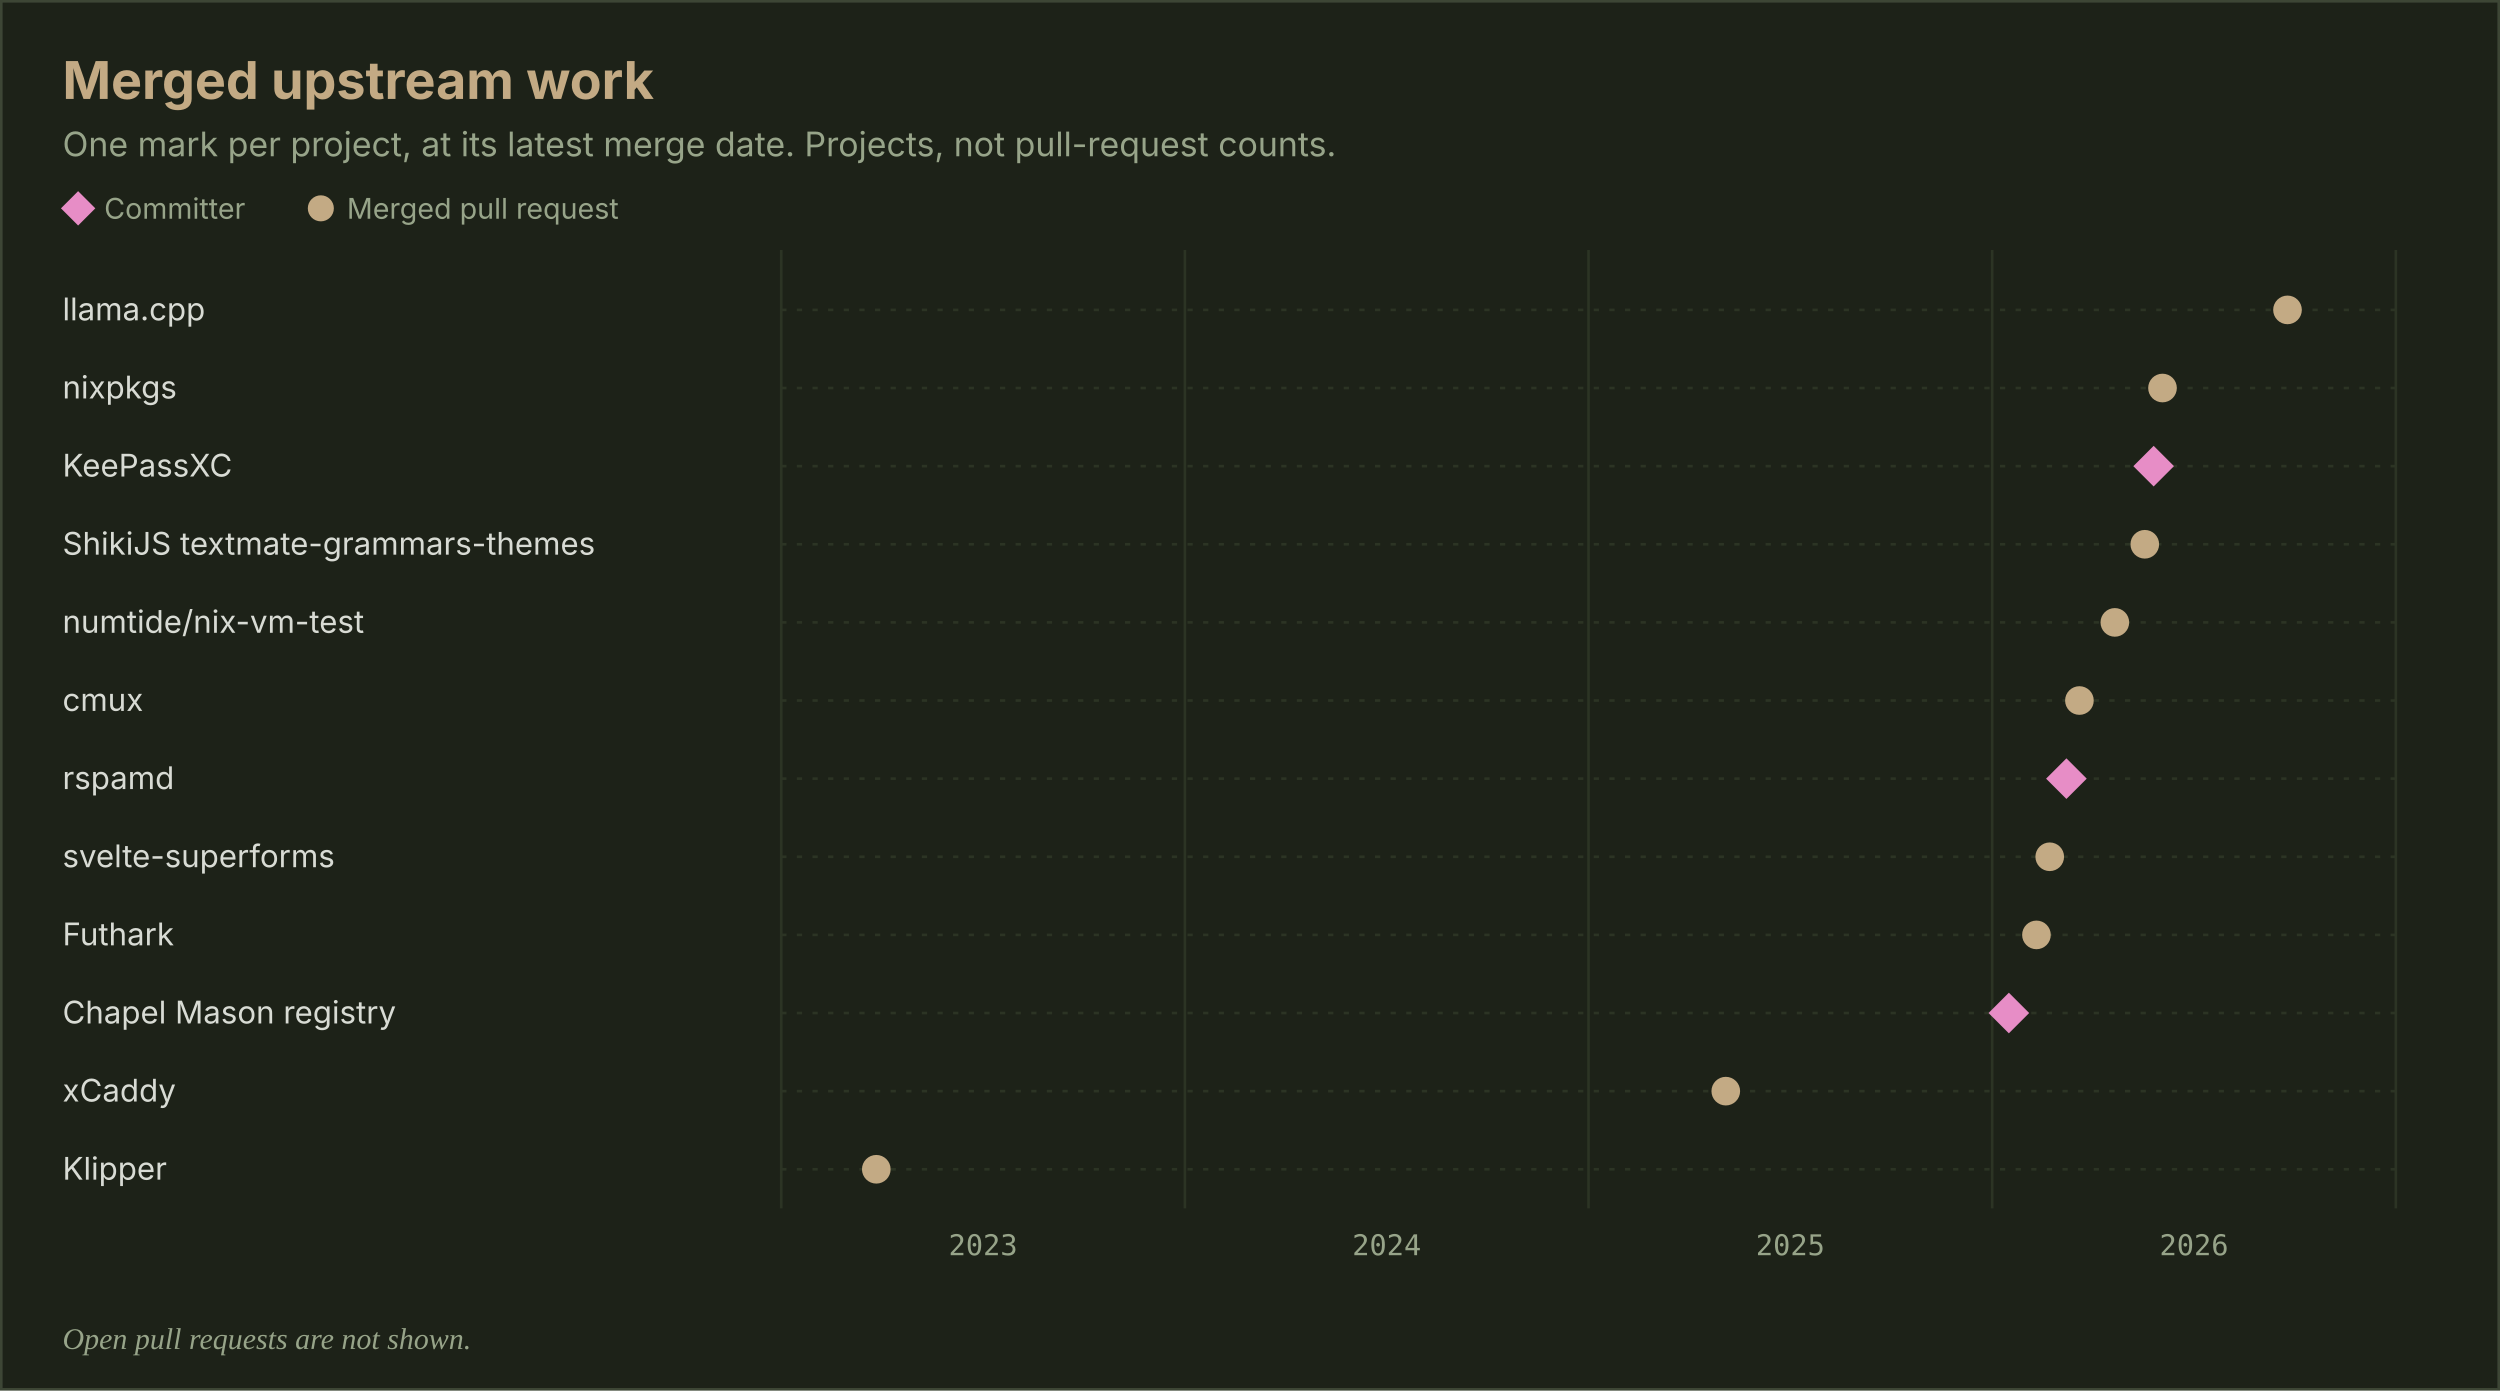
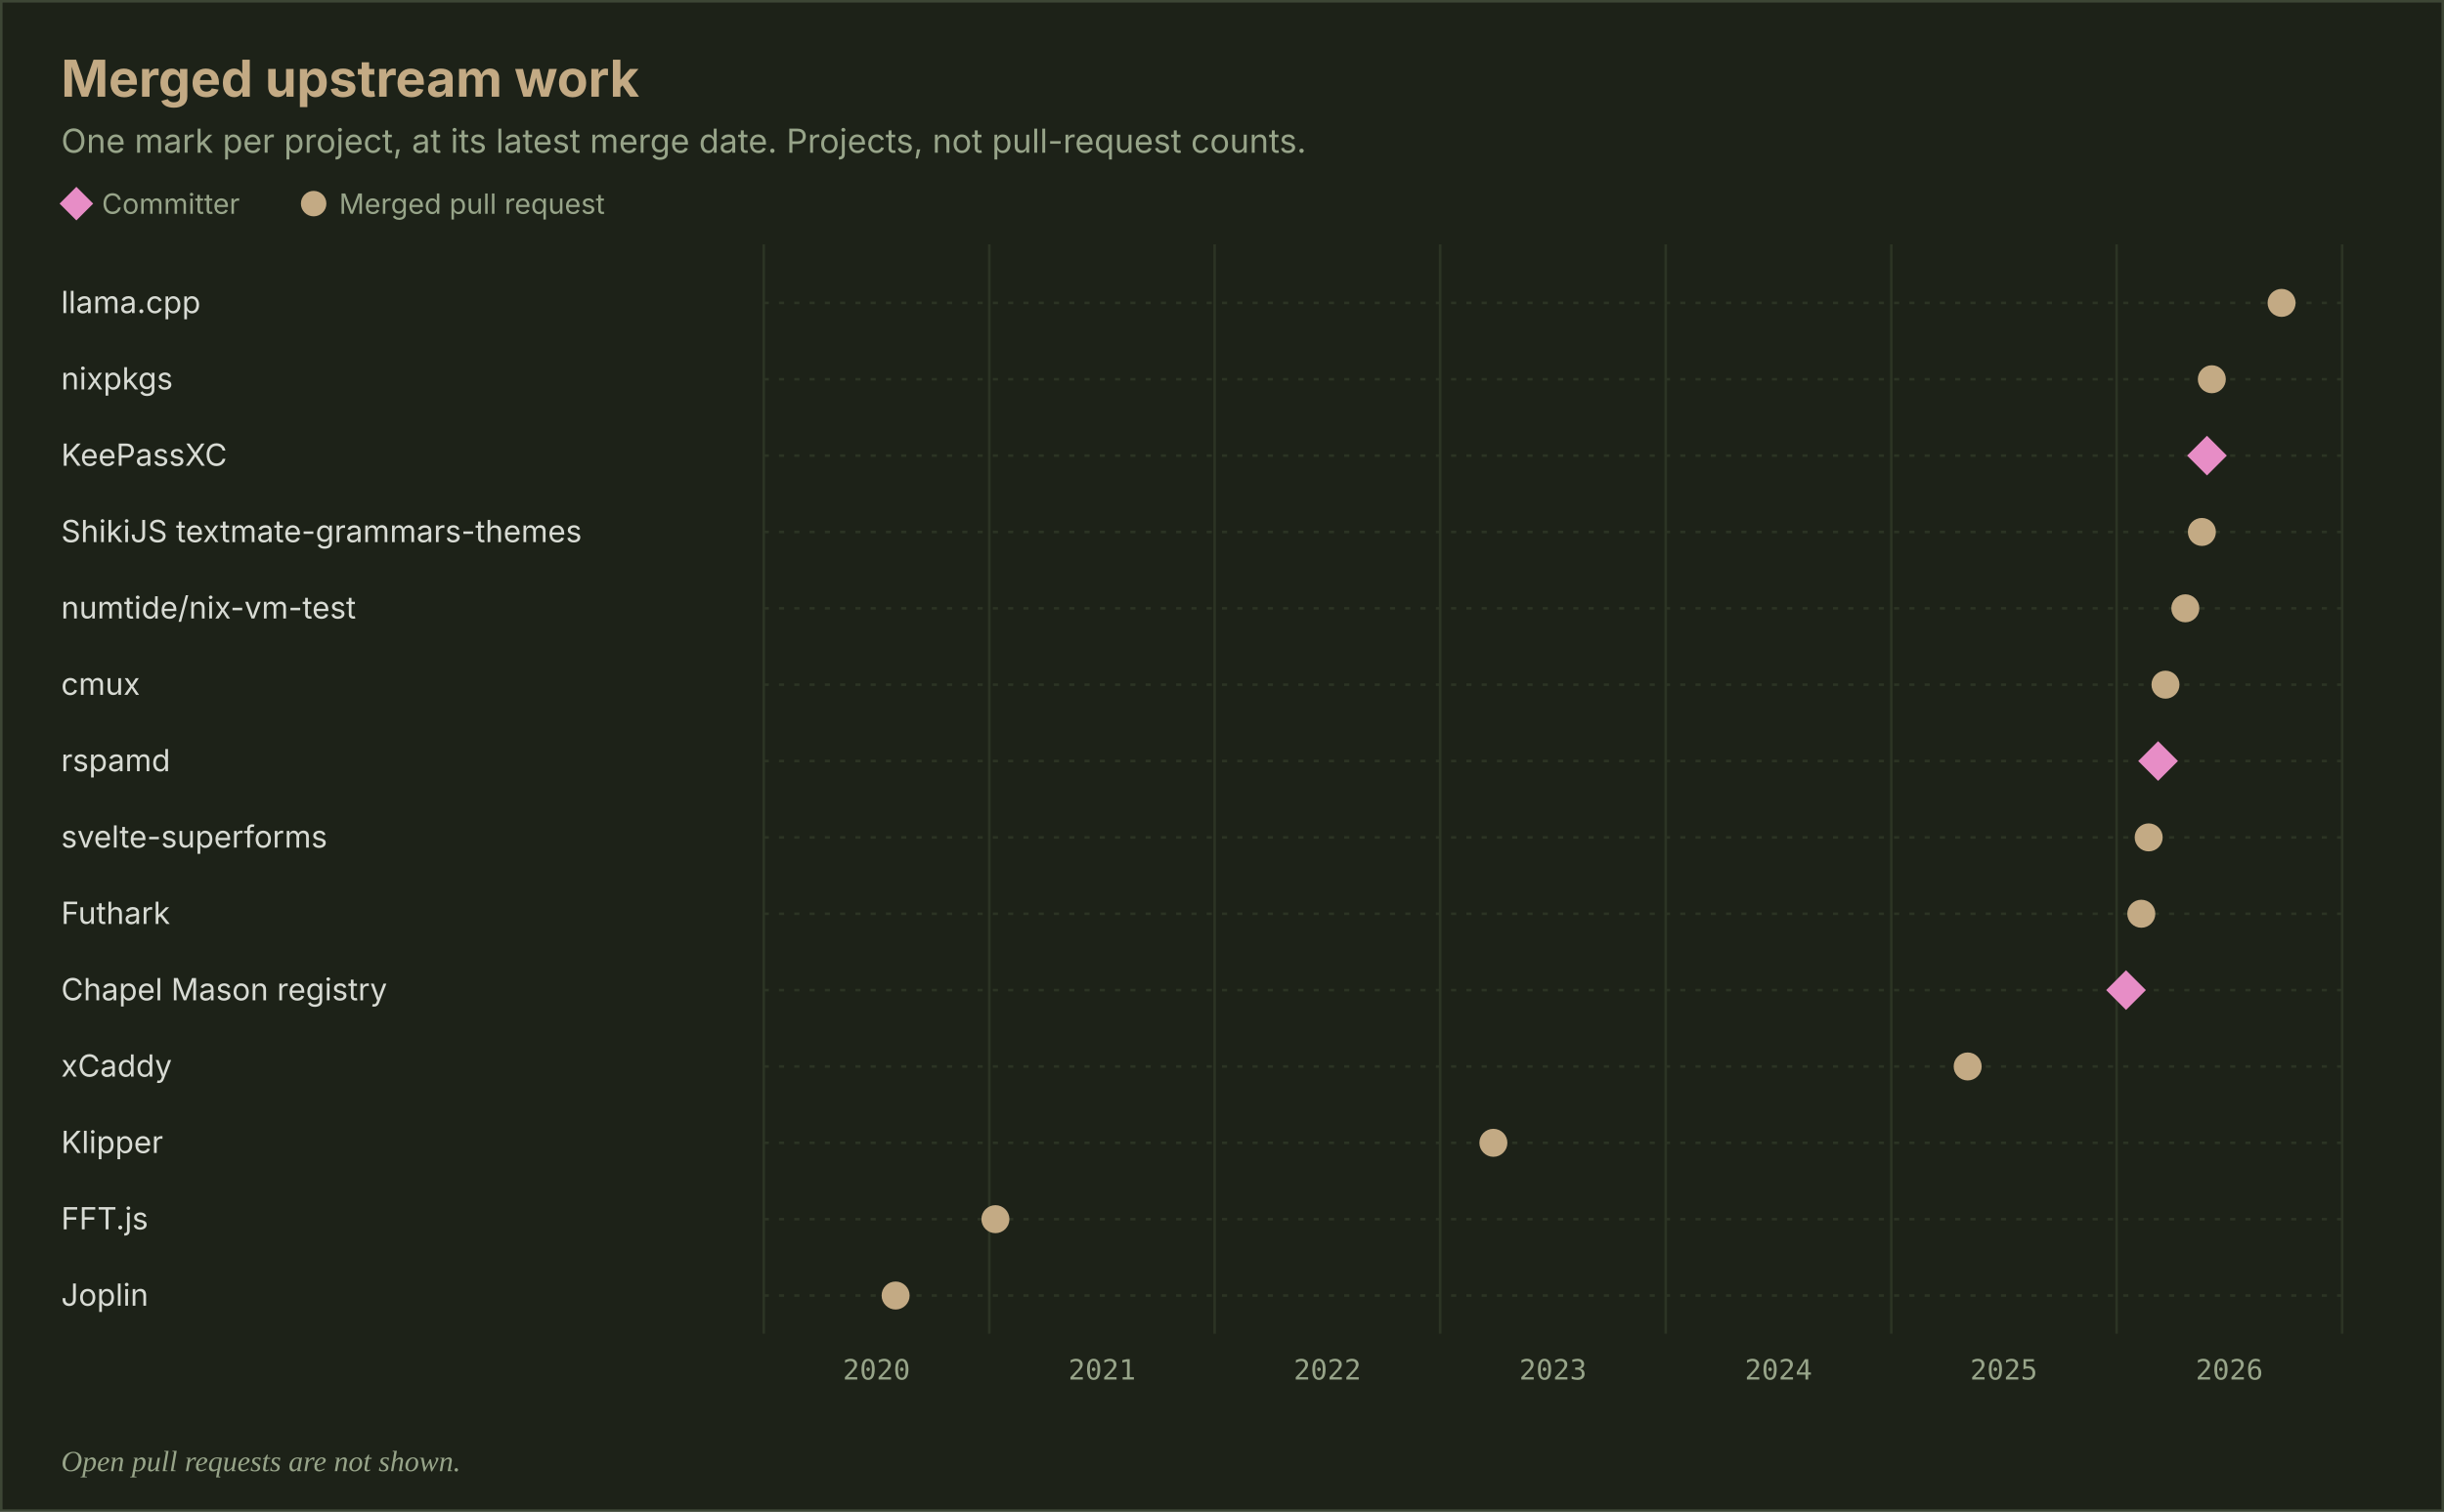
- <svg xmlns="http://www.w3.org/2000/svg" viewBox="0 0 960 534" width="960" height="534" role="img" aria-labelledby="upstream-dark-t" aria-describedby="upstream-dark-d">
+ <svg xmlns="http://www.w3.org/2000/svg" viewBox="0 0 960 594" width="960" height="594" role="img" aria-labelledby="upstream-dark-t" aria-describedby="upstream-dark-d">
  <style>text{font-family:'Inter', system-ui, -apple-system, 'Segoe UI', Helvetica, Arial, sans-serif;fill:#d8dbd4}.t-title{font-size:20px;font-weight:700;fill:#c3aa84}.t-sub{font-size:13px;fill:#97a489}.t-cap{font-size:11.5px;fill:#97a489;font-style:italic;font-family:'Crimson Pro', Georgia, 'Times New Roman', serif}.t-lab{font-size:12px;fill:#d8dbd4}.t-small{font-size:11px;fill:#97a489}.t-hd{font-size:11px;font-weight:700;letter-spacing:.06em;fill:#97a489}.t-mono{font-family:'Fira Code', ui-monospace, SFMono-Regular, Menlo, Consolas, monospace;font-size:11px;fill:#97a489}.fade{animation:fade 500ms ease-out backwards}@keyframes fade{from{opacity:0}}.pop{transform-box:fill-box;transform-origin:center;animation:pop 500ms cubic-bezier(.2,.8,.2,1) backwards}@keyframes pop{from{opacity:0;transform:scale(.2)}}@media (prefers-reduced-motion: reduce){*{animation:none !important;transition:none !important}}</style>
-   <rect x=".5" y=".5" width="959" height="533" fill="#1d2218" stroke="#3d4635" />
+   <rect x=".5" y=".5" width="959" height="593" fill="#1d2218" stroke="#3d4635" />
  <text x="24" y="38" class="t-title">Merged upstream work</text>
  <text x="24" y="60" class="t-sub">One mark per project, at its latest merge date. Projects, not pull-request counts.</text>
  <g transform="translate(30 80)">
    <path d="M0 -6.6L6.6 0L0 6.6L-6.6 0Z" fill="#e78dc6" />
  </g>
  <text x="40" y="84" class="t-small">Committer</text>
  <g transform="translate(123.2 80)">
    <path d="M-5 0A5 5 0 1 0 5 0A5 5 0 1 0 -5 0Z" fill="#c3aa84" />
  </g>
  <text x="133.2" y="84" class="t-small">Merged pull request</text>
-   <line x1="300" y1="96" x2="300" y2="464" stroke="#2c3424" stroke-width="1" />
-   <text x="377.5" y="482" class="t-mono" text-anchor="middle">2023</text>
-   <line x1="455" y1="96" x2="455" y2="464" stroke="#2c3424" stroke-width="1" />
-   <text x="532.5" y="482" class="t-mono" text-anchor="middle">2024</text>
-   <line x1="610" y1="96" x2="610" y2="464" stroke="#2c3424" stroke-width="1" />
-   <text x="687.5" y="482" class="t-mono" text-anchor="middle">2025</text>
-   <line x1="765" y1="96" x2="765" y2="464" stroke="#2c3424" stroke-width="1" />
-   <text x="842.5" y="482" class="t-mono" text-anchor="middle">2026</text>
-   <line x1="920" y1="96" x2="920" y2="464" stroke="#2c3424" stroke-width="1" />
+   <line x1="300" y1="96" x2="300" y2="524" stroke="#2c3424" stroke-width="1" />
+   <text x="344.3" y="542" class="t-mono" text-anchor="middle">2020</text>
+   <line x1="388.6" y1="96" x2="388.6" y2="524" stroke="#2c3424" stroke-width="1" />
+   <text x="432.9" y="542" class="t-mono" text-anchor="middle">2021</text>
+   <line x1="477.1" y1="96" x2="477.1" y2="524" stroke="#2c3424" stroke-width="1" />
+   <text x="521.4" y="542" class="t-mono" text-anchor="middle">2022</text>
+   <line x1="565.7" y1="96" x2="565.7" y2="524" stroke="#2c3424" stroke-width="1" />
+   <text x="610" y="542" class="t-mono" text-anchor="middle">2023</text>
+   <line x1="654.3" y1="96" x2="654.3" y2="524" stroke="#2c3424" stroke-width="1" />
+   <text x="698.6" y="542" class="t-mono" text-anchor="middle">2024</text>
+   <line x1="742.9" y1="96" x2="742.9" y2="524" stroke="#2c3424" stroke-width="1" />
+   <text x="787.1" y="542" class="t-mono" text-anchor="middle">2025</text>
+   <line x1="831.4" y1="96" x2="831.4" y2="524" stroke="#2c3424" stroke-width="1" />
+   <text x="875.7" y="542" class="t-mono" text-anchor="middle">2026</text>
+   <line x1="920" y1="96" x2="920" y2="524" stroke="#2c3424" stroke-width="1" />
  <line x1="300" y1="119" x2="920" y2="119" stroke="#2c3424" stroke-width="1" stroke-dasharray="2 4" />
  <text x="24" y="123" class="t-lab fade" style="animation-delay:150ms">llama.cpp</text>
-   <g transform="translate(878.4 119)">
+   <g transform="translate(896.2 119)">
    <path class="pop" d="M-5.5 0A5.5 5.5 0 1 0 5.5 0A5.5 5.5 0 1 0 -5.5 0Z" fill="#c3aa84" style="animation-delay:400ms" />
  </g>
  <line x1="300" y1="149" x2="920" y2="149" stroke="#2c3424" stroke-width="1" stroke-dasharray="2 4" />
  <text x="24" y="153" class="t-lab fade" style="animation-delay:220ms">nixpkgs</text>
-   <g transform="translate(830.4 149)">
+   <g transform="translate(868.8 149)">
    <path class="pop" d="M-5.5 0A5.5 5.5 0 1 0 5.5 0A5.5 5.5 0 1 0 -5.5 0Z" fill="#c3aa84" style="animation-delay:470ms" />
  </g>
  <line x1="300" y1="179" x2="920" y2="179" stroke="#2c3424" stroke-width="1" stroke-dasharray="2 4" />
  <text x="24" y="183" class="t-lab fade" style="animation-delay:290ms">KeePassXC</text>
-   <g transform="translate(827 179)">
+   <g transform="translate(866.9 179)">
    <path class="pop" d="M0 -7.8L7.8 0L0 7.8L-7.8 0Z" fill="#e78dc6" style="animation-delay:540ms" />
  </g>
  <line x1="300" y1="209" x2="920" y2="209" stroke="#2c3424" stroke-width="1" stroke-dasharray="2 4" />
  <text x="24" y="213" class="t-lab fade" style="animation-delay:360ms">ShikiJS textmate-grammars-themes</text>
-   <g transform="translate(823.6 209)">
+   <g transform="translate(864.9 209)">
    <path class="pop" d="M-5.5 0A5.5 5.5 0 1 0 5.5 0A5.5 5.5 0 1 0 -5.5 0Z" fill="#c3aa84" style="animation-delay:610ms" />
  </g>
  <line x1="300" y1="239" x2="920" y2="239" stroke="#2c3424" stroke-width="1" stroke-dasharray="2 4" />
  <text x="24" y="243" class="t-lab fade" style="animation-delay:430ms">numtide/nix-vm-test</text>
-   <g transform="translate(812.1 239)">
+   <g transform="translate(858.4 239)">
    <path class="pop" d="M-5.5 0A5.5 5.5 0 1 0 5.5 0A5.5 5.5 0 1 0 -5.5 0Z" fill="#c3aa84" style="animation-delay:680ms" />
  </g>
  <line x1="300" y1="269" x2="920" y2="269" stroke="#2c3424" stroke-width="1" stroke-dasharray="2 4" />
  <text x="24" y="273" class="t-lab fade" style="animation-delay:500ms">cmux</text>
-   <g transform="translate(798.5 269)">
+   <g transform="translate(850.6 269)">
    <path class="pop" d="M-5.5 0A5.5 5.5 0 1 0 5.5 0A5.5 5.5 0 1 0 -5.5 0Z" fill="#c3aa84" style="animation-delay:750ms" />
  </g>
  <line x1="300" y1="299" x2="920" y2="299" stroke="#2c3424" stroke-width="1" stroke-dasharray="2 4" />
  <text x="24" y="303" class="t-lab fade" style="animation-delay:570ms">rspamd</text>
-   <g transform="translate(793.5 299)">
+   <g transform="translate(847.7 299)">
    <path class="pop" d="M0 -7.8L7.8 0L0 7.8L-7.8 0Z" fill="#e78dc6" style="animation-delay:820ms" />
  </g>
  <line x1="300" y1="329" x2="920" y2="329" stroke="#2c3424" stroke-width="1" stroke-dasharray="2 4" />
  <text x="24" y="333" class="t-lab fade" style="animation-delay:640ms">svelte-superforms</text>
-   <g transform="translate(787.1 329)">
+   <g transform="translate(844 329)">
    <path class="pop" d="M-5.5 0A5.5 5.5 0 1 0 5.5 0A5.5 5.5 0 1 0 -5.5 0Z" fill="#c3aa84" style="animation-delay:890ms" />
  </g>
  <line x1="300" y1="359" x2="920" y2="359" stroke="#2c3424" stroke-width="1" stroke-dasharray="2 4" />
  <text x="24" y="363" class="t-lab fade" style="animation-delay:710ms">Futhark</text>
-   <g transform="translate(782 359)">
+   <g transform="translate(841.1 359)">
    <path class="pop" d="M-5.5 0A5.5 5.5 0 1 0 5.5 0A5.5 5.5 0 1 0 -5.5 0Z" fill="#c3aa84" style="animation-delay:960ms" />
  </g>
  <line x1="300" y1="389" x2="920" y2="389" stroke="#2c3424" stroke-width="1" stroke-dasharray="2 4" />
  <text x="24" y="393" class="t-lab fade" style="animation-delay:780ms">Chapel Mason registry</text>
-   <g transform="translate(771.4 389)">
+   <g transform="translate(835.1 389)">
    <path class="pop" d="M0 -7.8L7.8 0L0 7.8L-7.8 0Z" fill="#e78dc6" style="animation-delay:1030ms" />
  </g>
  <line x1="300" y1="419" x2="920" y2="419" stroke="#2c3424" stroke-width="1" stroke-dasharray="2 4" />
  <text x="24" y="423" class="t-lab fade" style="animation-delay:850ms">xCaddy</text>
-   <g transform="translate(662.7 419)">
+   <g transform="translate(772.9 419)">
    <path class="pop" d="M-5.5 0A5.5 5.5 0 1 0 5.5 0A5.5 5.5 0 1 0 -5.5 0Z" fill="#c3aa84" style="animation-delay:1100ms" />
  </g>
  <line x1="300" y1="449" x2="920" y2="449" stroke="#2c3424" stroke-width="1" stroke-dasharray="2 4" />
  <text x="24" y="453" class="t-lab fade" style="animation-delay:920ms">Klipper</text>
-   <g transform="translate(336.5 449)">
+   <g transform="translate(586.6 449)">
    <path class="pop" d="M-5.5 0A5.5 5.5 0 1 0 5.5 0A5.5 5.5 0 1 0 -5.5 0Z" fill="#c3aa84" style="animation-delay:1170ms" />
  </g>
-   <text x="24" y="518" class="t-cap">Open pull requests are not shown.</text>
+   <line x1="300" y1="479" x2="920" y2="479" stroke="#2c3424" stroke-width="1" stroke-dasharray="2 4" />
+   <text x="24" y="483" class="t-lab fade" style="animation-delay:990ms">FFT.js</text>
+   <g transform="translate(391 479)">
+     <path class="pop" d="M-5.5 0A5.5 5.5 0 1 0 5.5 0A5.5 5.5 0 1 0 -5.5 0Z" fill="#c3aa84" style="animation-delay:1240ms" />
+   </g>
+   <line x1="300" y1="509" x2="920" y2="509" stroke="#2c3424" stroke-width="1" stroke-dasharray="2 4" />
+   <text x="24" y="513" class="t-lab fade" style="animation-delay:1060ms">Joplin</text>
+   <g transform="translate(351.8 509)">
+     <path class="pop" d="M-5.5 0A5.5 5.5 0 1 0 5.5 0A5.5 5.5 0 1 0 -5.5 0Z" fill="#c3aa84" style="animation-delay:1310ms" />
+   </g>
+   <text x="24" y="578" class="t-cap">Open pull requests are not shown.</text>
</svg>
